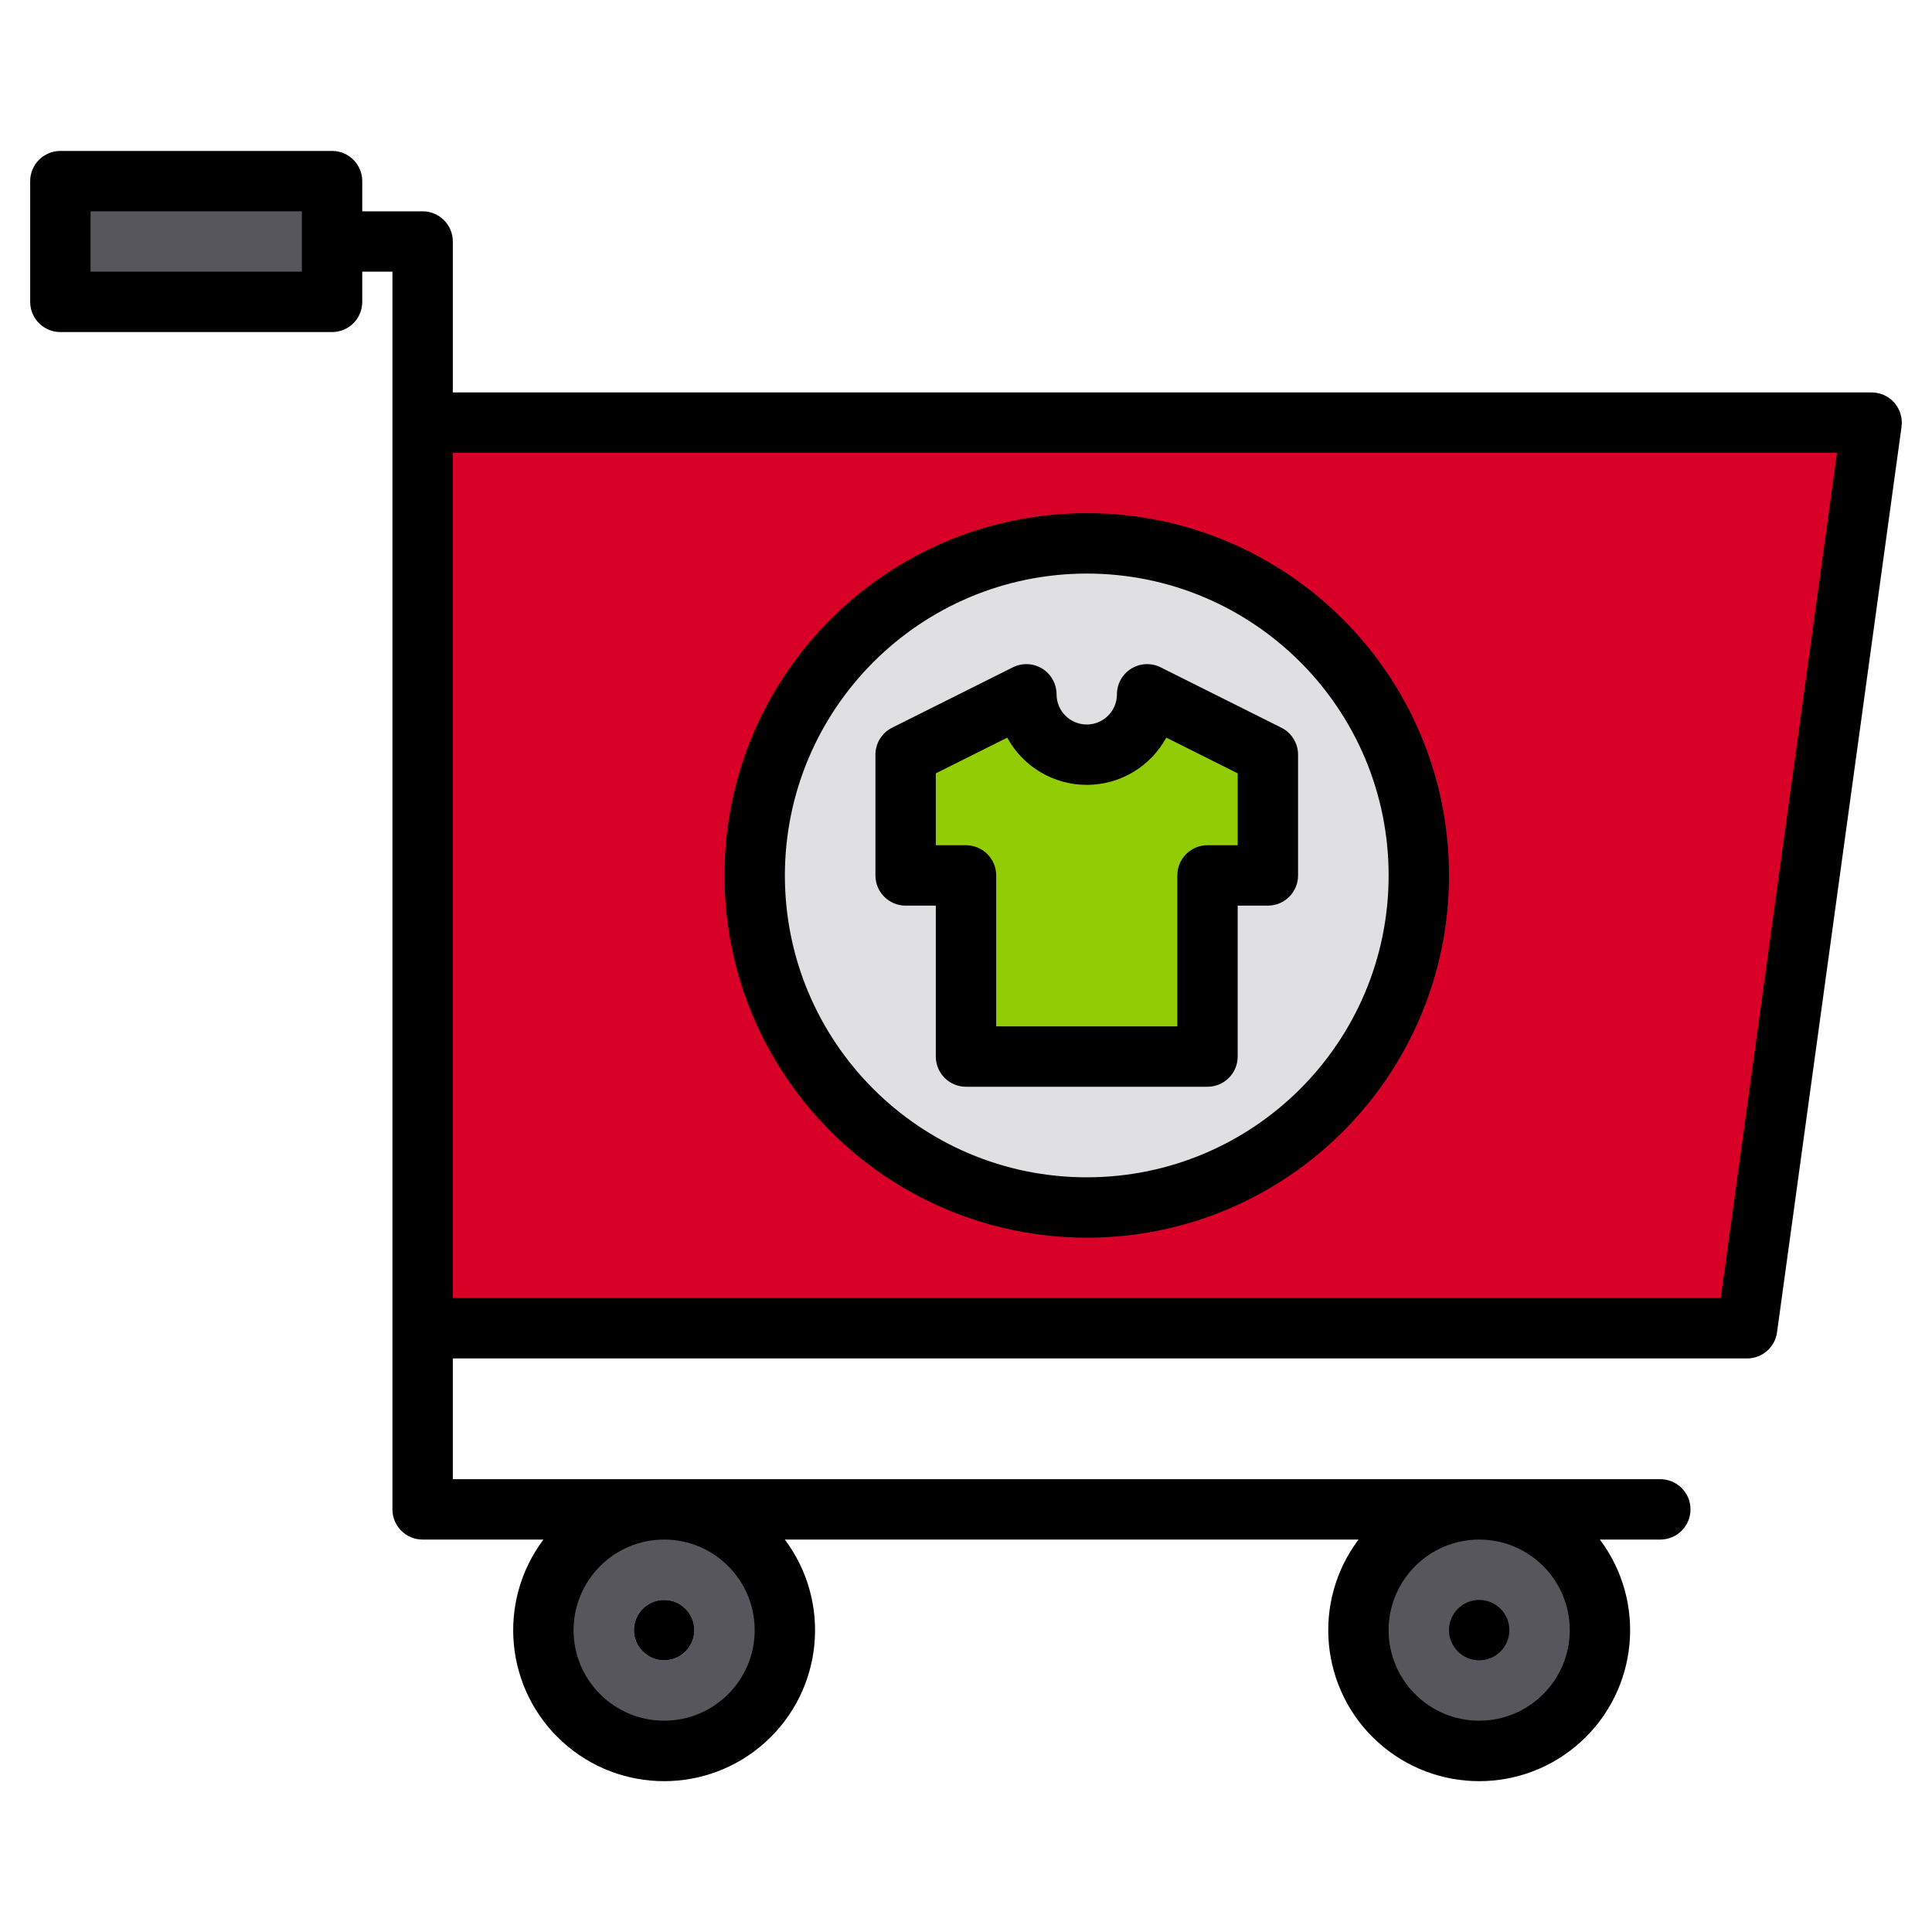
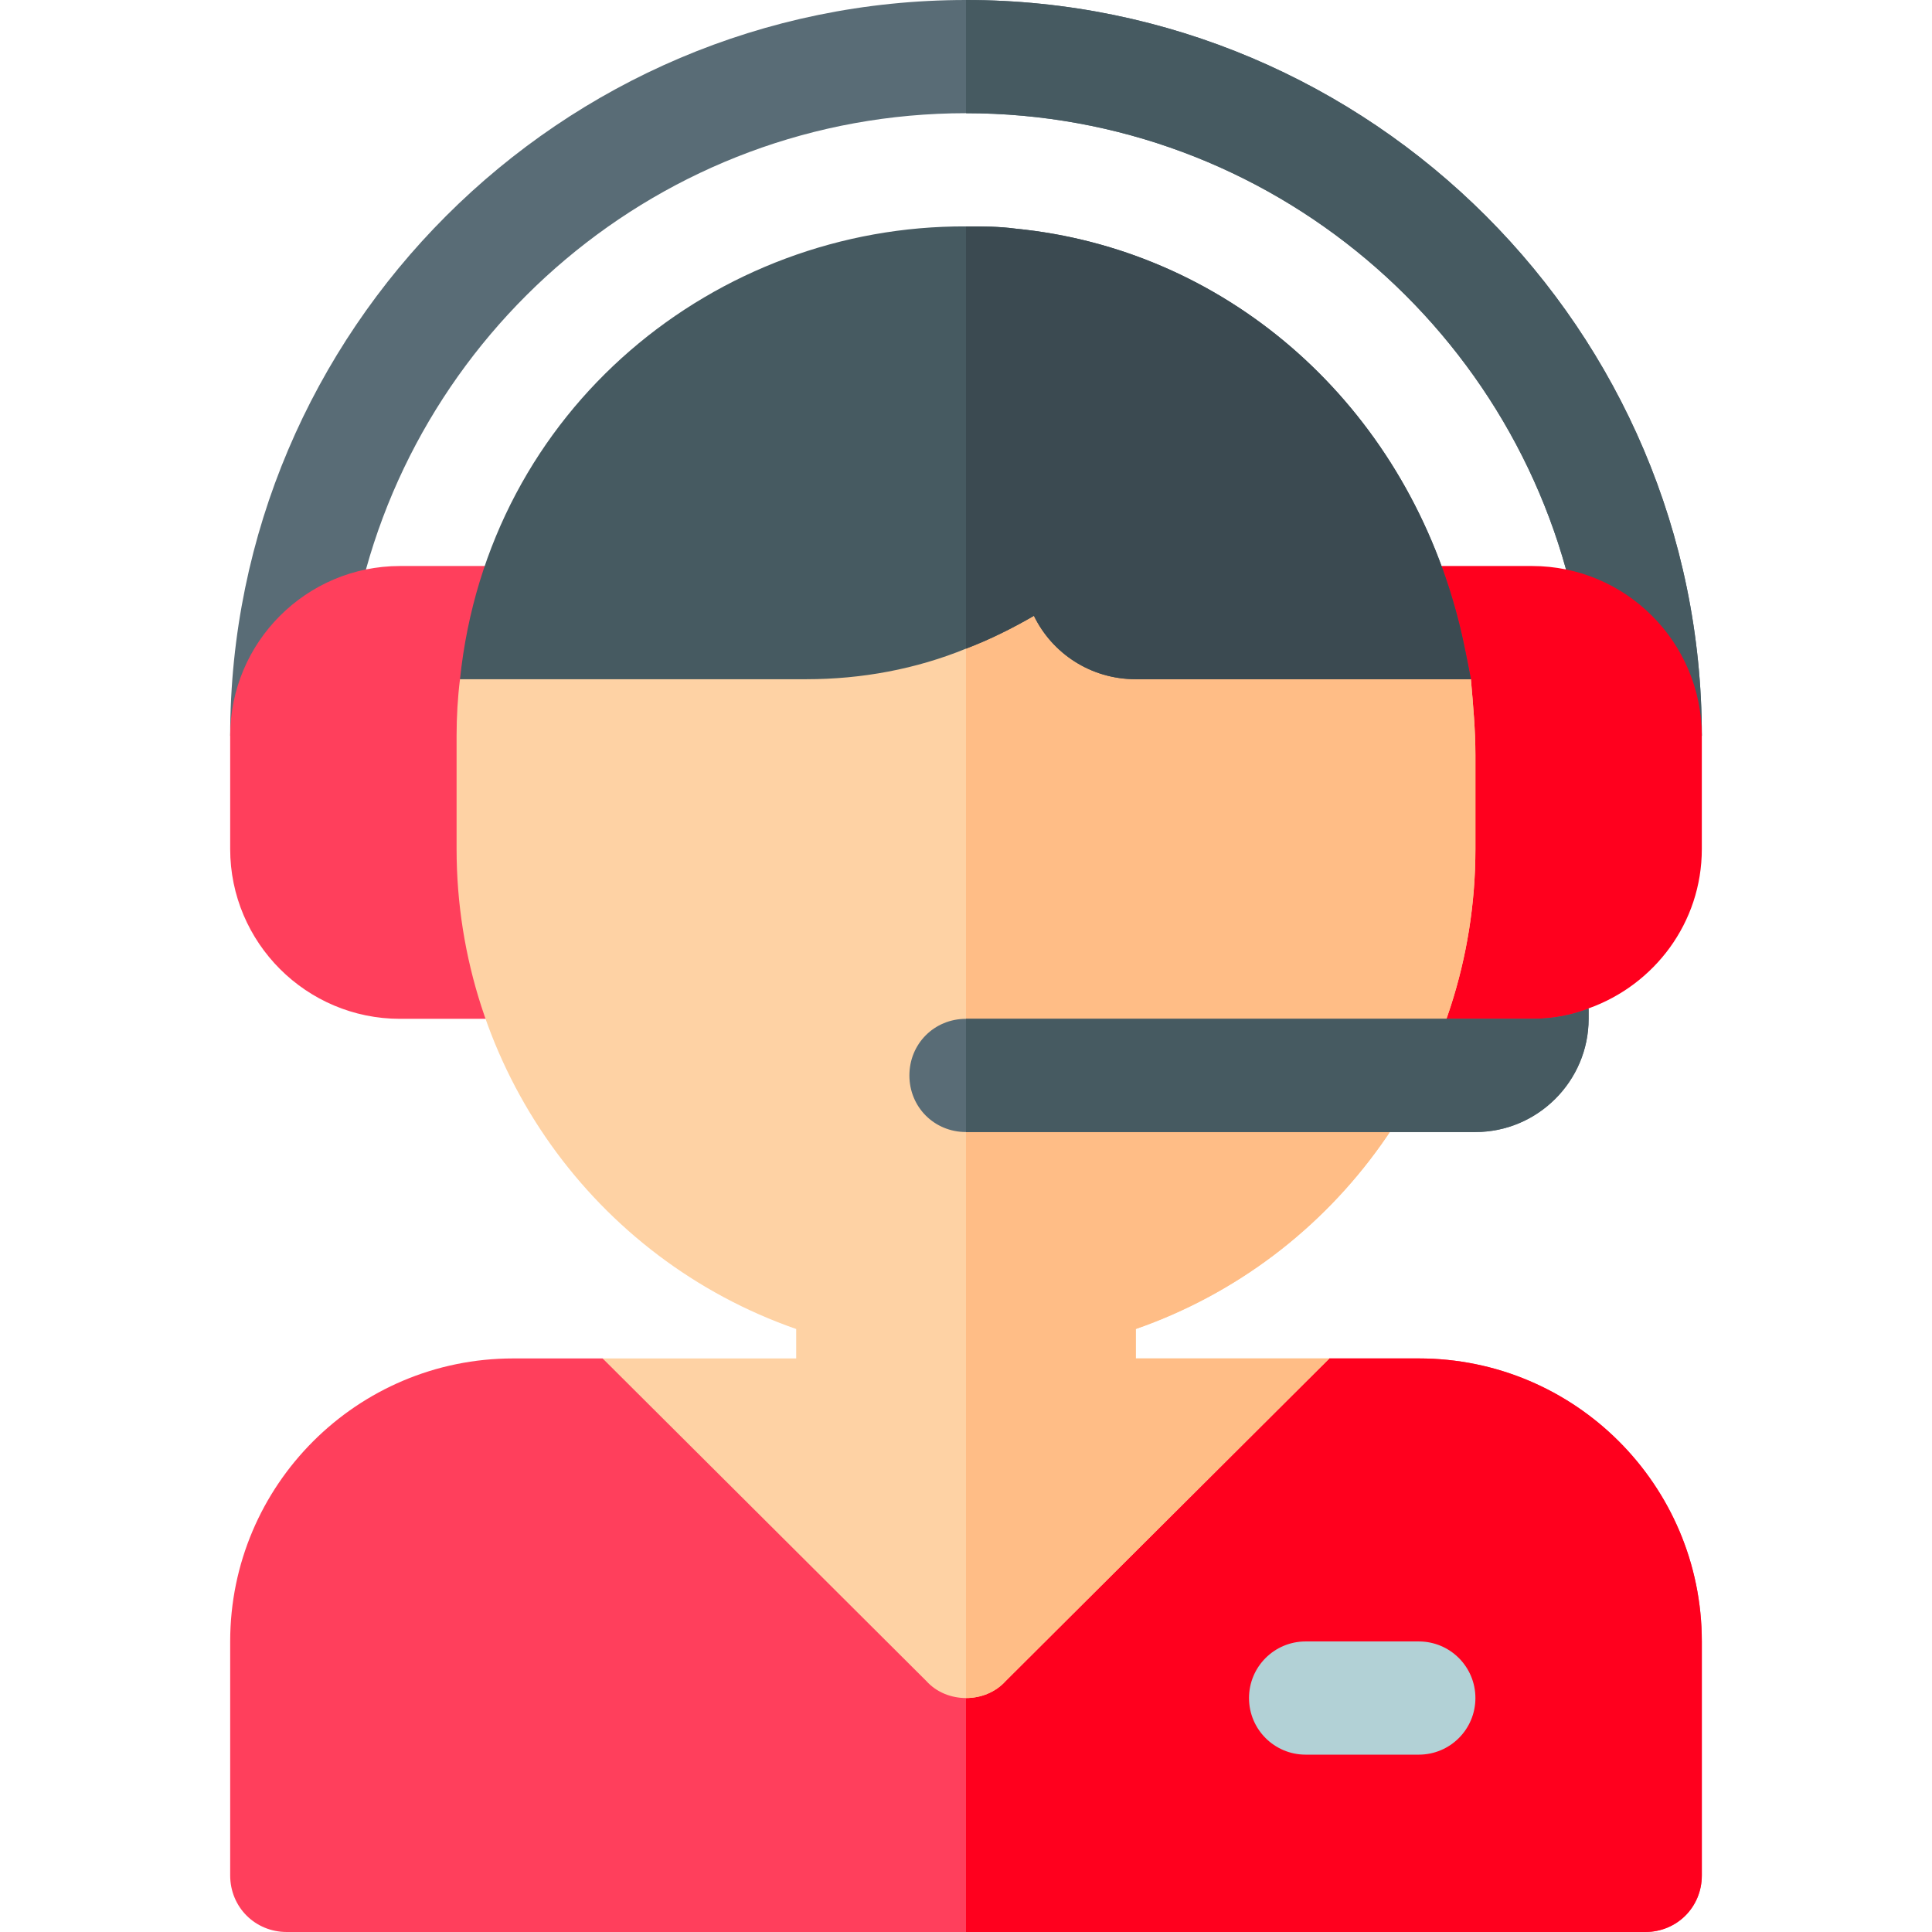
- <svg xmlns="http://www.w3.org/2000/svg" height="512" viewBox="0 0 512 512" width="512">
-   <g>
-     <g>
-       <path d="m463 352h-351v-240h384z" fill="#d80027" />
-       <path d="m16 48h72v32h-72z" fill="#57565c" />
-       <circle cx="176" cy="432" fill="#57565c" r="32" />
-       <circle cx="176" cy="432" fill="#e0e0e2" r="8" />
-       <circle cx="392" cy="432" fill="#e0e0e2" r="8" />
-       <circle cx="392" cy="432" fill="#57565c" r="32" />
-       <circle cx="392" cy="432" fill="#e0e0e2" r="8" />
-       <circle cx="392" cy="432" fill="#57565c" r="32" />
-       <circle cx="288" cy="232" fill="#e0e0e2" r="88" />
-       <path d="m336 200v32h-16v48h-64v-48h-16v-32l32-16a16 16 0 0 0 32 0z" fill="#91cc04" />
-     </g>
-     <g>
-       <path d="m502.03 106.74a8.01 8.01 0 0 0 -6.03-2.74h-376v-40a8 8 0 0 0 -8-8h-16v-8a8 8 0 0 0 -8-8h-72a8 8 0 0 0 -8 8v32a8 8 0 0 0 8 8h72a8 8 0 0 0 8-8v-8h8v328a8 8 0 0 0 8 8h32.02a40 40 0 1 0 63.96 0h152.04a40 40 0 1 0 63.96 0h16.02a8 8 0 0 0 0-16h-320v-32h343a8.006 8.006 0 0 0 7.93-6.91l33-240a8.033 8.033 0 0 0 -1.9-6.35zm-422.03-34.74h-56v-16h56zm312 336a24 24 0 1 1 -24 24 24.032 24.032 0 0 1 24-24zm-216 0a24 24 0 1 1 -24 24 24.032 24.032 0 0 1 24-24zm280.02-64h-336.02v-224h366.83z" />
-       <circle cx="176" cy="432" r="8" />
-       <circle cx="392" cy="432" r="8" />
-       <path d="m288 328a96 96 0 1 0 -96-96 96.108 96.108 0 0 0 96 96zm0-176a80 80 0 1 1 -80 80 80.091 80.091 0 0 1 80-80z" />
-       <path d="m240 240h8v40a8 8 0 0 0 8 8h64a8 8 0 0 0 8-8v-40h8a8 8 0 0 0 8-8v-32a8 8 0 0 0 -4.422-7.155l-32-16a8 8 0 0 0 -11.578 7.155 8 8 0 0 1 -16 0 8 8 0 0 0 -11.578-7.155l-32 16a8 8 0 0 0 -4.422 7.155v32a8 8 0 0 0 8 8zm8-35.056 18.928-9.464a23.993 23.993 0 0 0 42.144 0l18.928 9.464v19.056h-8a8 8 0 0 0 -8 8v40h-48v-40a8 8 0 0 0 -8-8h-8z" />
-     </g>
-   </g>
+ <svg xmlns="http://www.w3.org/2000/svg" height="512pt" viewBox="-61 0 512 512" width="512pt">
+   <path d="m390 435v62c0 8.402-6.598 15-15 15h-360c-8.402 0-15-6.598-15-15v-62c0-41.398 33.602-75 75-75h23.699l96.301 53.699 96.301-53.699h23.699c41.398 0 75 33.602 75 75zm0 0" fill="#ff3f5c" />
+   <path d="m390 435v62c0 8.402-6.598 15-15 15h-180v-98.301l96.301-53.699h23.699c41.398 0 75 33.602 75 75zm0 0" fill="#ff001e" />
+   <path d="m195 0c-107.402 0-195 87.598-195 195h390c0-107.402-87.598-195-195-195zm0 30c80.742 0 148.121 58.289 162.266 135h-324.531c14.145-76.711 81.523-135 162.266-135zm0 0" fill="#596c76" />
+   <path d="m195 0v30c80.742 0 148.121 58.289 162.266 135h-162.266v30h195c0-107.402-87.598-195-195-195zm0 0" fill="#465a61" />
+   <path d="m90 255c0 8.289-6.711 15-15 15h-30c-24.812 0-45-20.188-45-45v-30c0-24.812 20.188-45 45-45h30c8.289 0 15 6.711 15 15zm0 0" fill="#ff3f5c" />
+   <path d="m345 150h-30c-8.289 0-15 6.711-15 15v90c0 8.289 6.711 15 15 15l26.531 14.941c0 .703 18.469-17.641 18.469-17.641l-.027-.059c17.434-6.203 30.027-22.703 30.027-42.242v-30c0-24.812-20.188-45-45-45zm0 0" fill="#ff001e" />
+   <path d="m330 200.098v24.902c0 57.898-36.598 108.602-90 127.199v7.801h51.301l-85.801 85.5c-2.699 3-6.602 4.5-10.5 4.5s-7.801-1.5-10.5-4.5l-85.801-85.5h51.301v-7.801c-53.402-18.598-90-69.301-90-127.199v-30c0-5.098.301-10.199.902-15l62.699-30h29.098c14.703 0 29.402-3.898 42.301-10.801 7.199-4.199 13.801-9 19.5-14.699 4.199-4.5 10.5-5.699 16.199-3.301 5.699 2.402 9.301 7.801 9.301 13.801v15h34.801l54 30c.598 6.898 1.199 13.5 1.199 20.098zm0 0" fill="#fed2a4" />
+   <path d="m330 200.098v24.902c0 57.898-36.598 108.602-90 127.199v7.801h51.301l-85.801 85.5c-2.699 3-6.602 4.5-10.5 4.5v-310.801c7.199-4.199 13.801-9 19.5-14.699 4.199-4.5 10.5-5.699 16.199-3.301 5.699 2.402 9.301 7.801 9.301 13.801v15h34.801l54 30c.598 6.898 1.199 13.5 1.199 20.098zm0 0" fill="#ffbd86" />
+   <path d="m360 267.301v2.699c0 16.5-13.5 30-30 30h-135c-8.402 0-15-6.598-15-15s6.598-15 15-15h150c5.398 0 10.199-.902 15-2.699zm0 0" fill="#596c76" />
+   <path d="m324.602 161.102c-15.602-55.801-61.5-95.102-116.402-100.5-4.5-.602-8.699-.602-13.199-.602-66-.301-126.598 48-134.098 120h91.797c14.703 0 29.102-2.699 42.301-8.102 6.301-2.398 12.301-5.398 18-8.699 4.801 9.902 15 16.801 27 16.801h88.801c-1.203-6.301-2.402-12.598-4.199-18.898zm0 0" fill="#465a61" />
+   <path d="m315 465h-30c-8.289 0-15-6.711-15-15s6.711-15 15-15h30c8.289 0 15 6.711 15 15s-6.711 15-15 15zm0 0" fill="#b2d1d6" />
+   <path d="m213 163.199c-5.699 3.301-11.699 6.301-18 8.699v-111.898c4.5 0 8.699 0 13.199.602 54.902 5.398 100.801 44.699 116.402 100.5 1.797 6.301 2.996 12.598 4.199 18.898 0 0-18.602 0-88.801 0-12 0-22.199-6.898-27-16.801zm0 0" fill="#3b4a51" />
+   <path d="m345 270c5.398 0 10.199-.902 15-2.699v2.699c0 16.5-13.5 30-30 30h-135v-30zm0 0" fill="#465a61" />
</svg>
